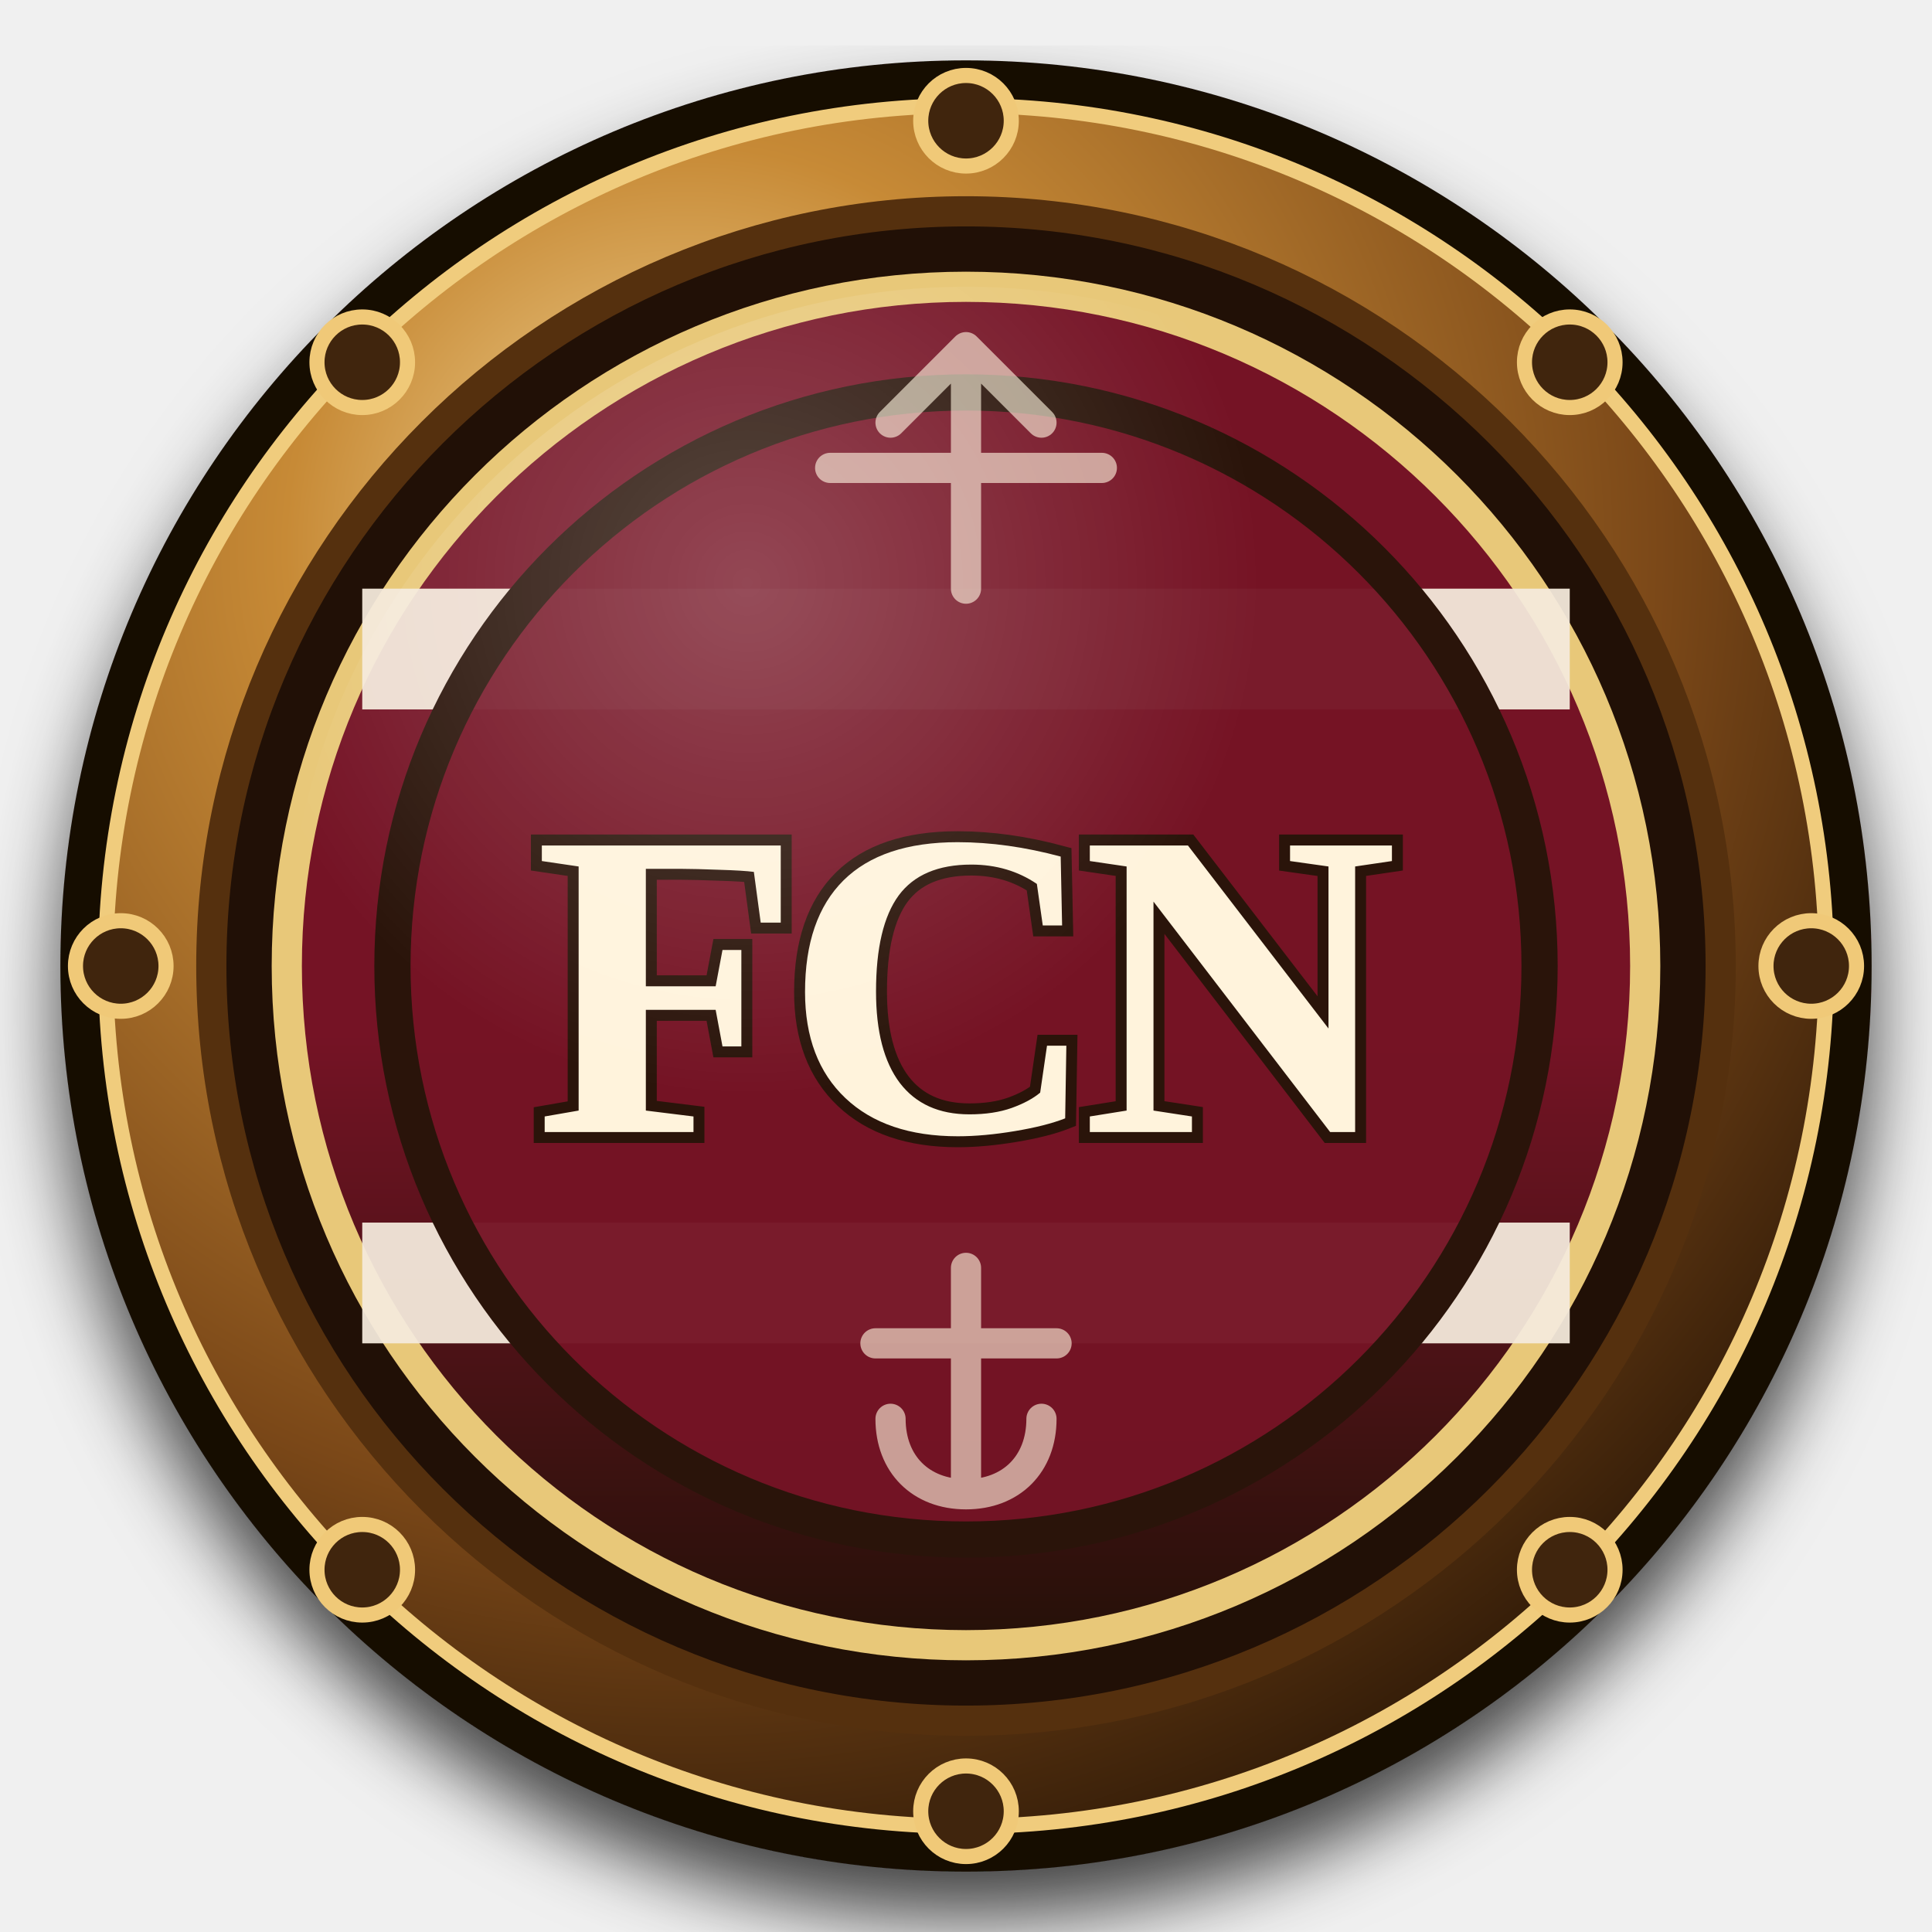
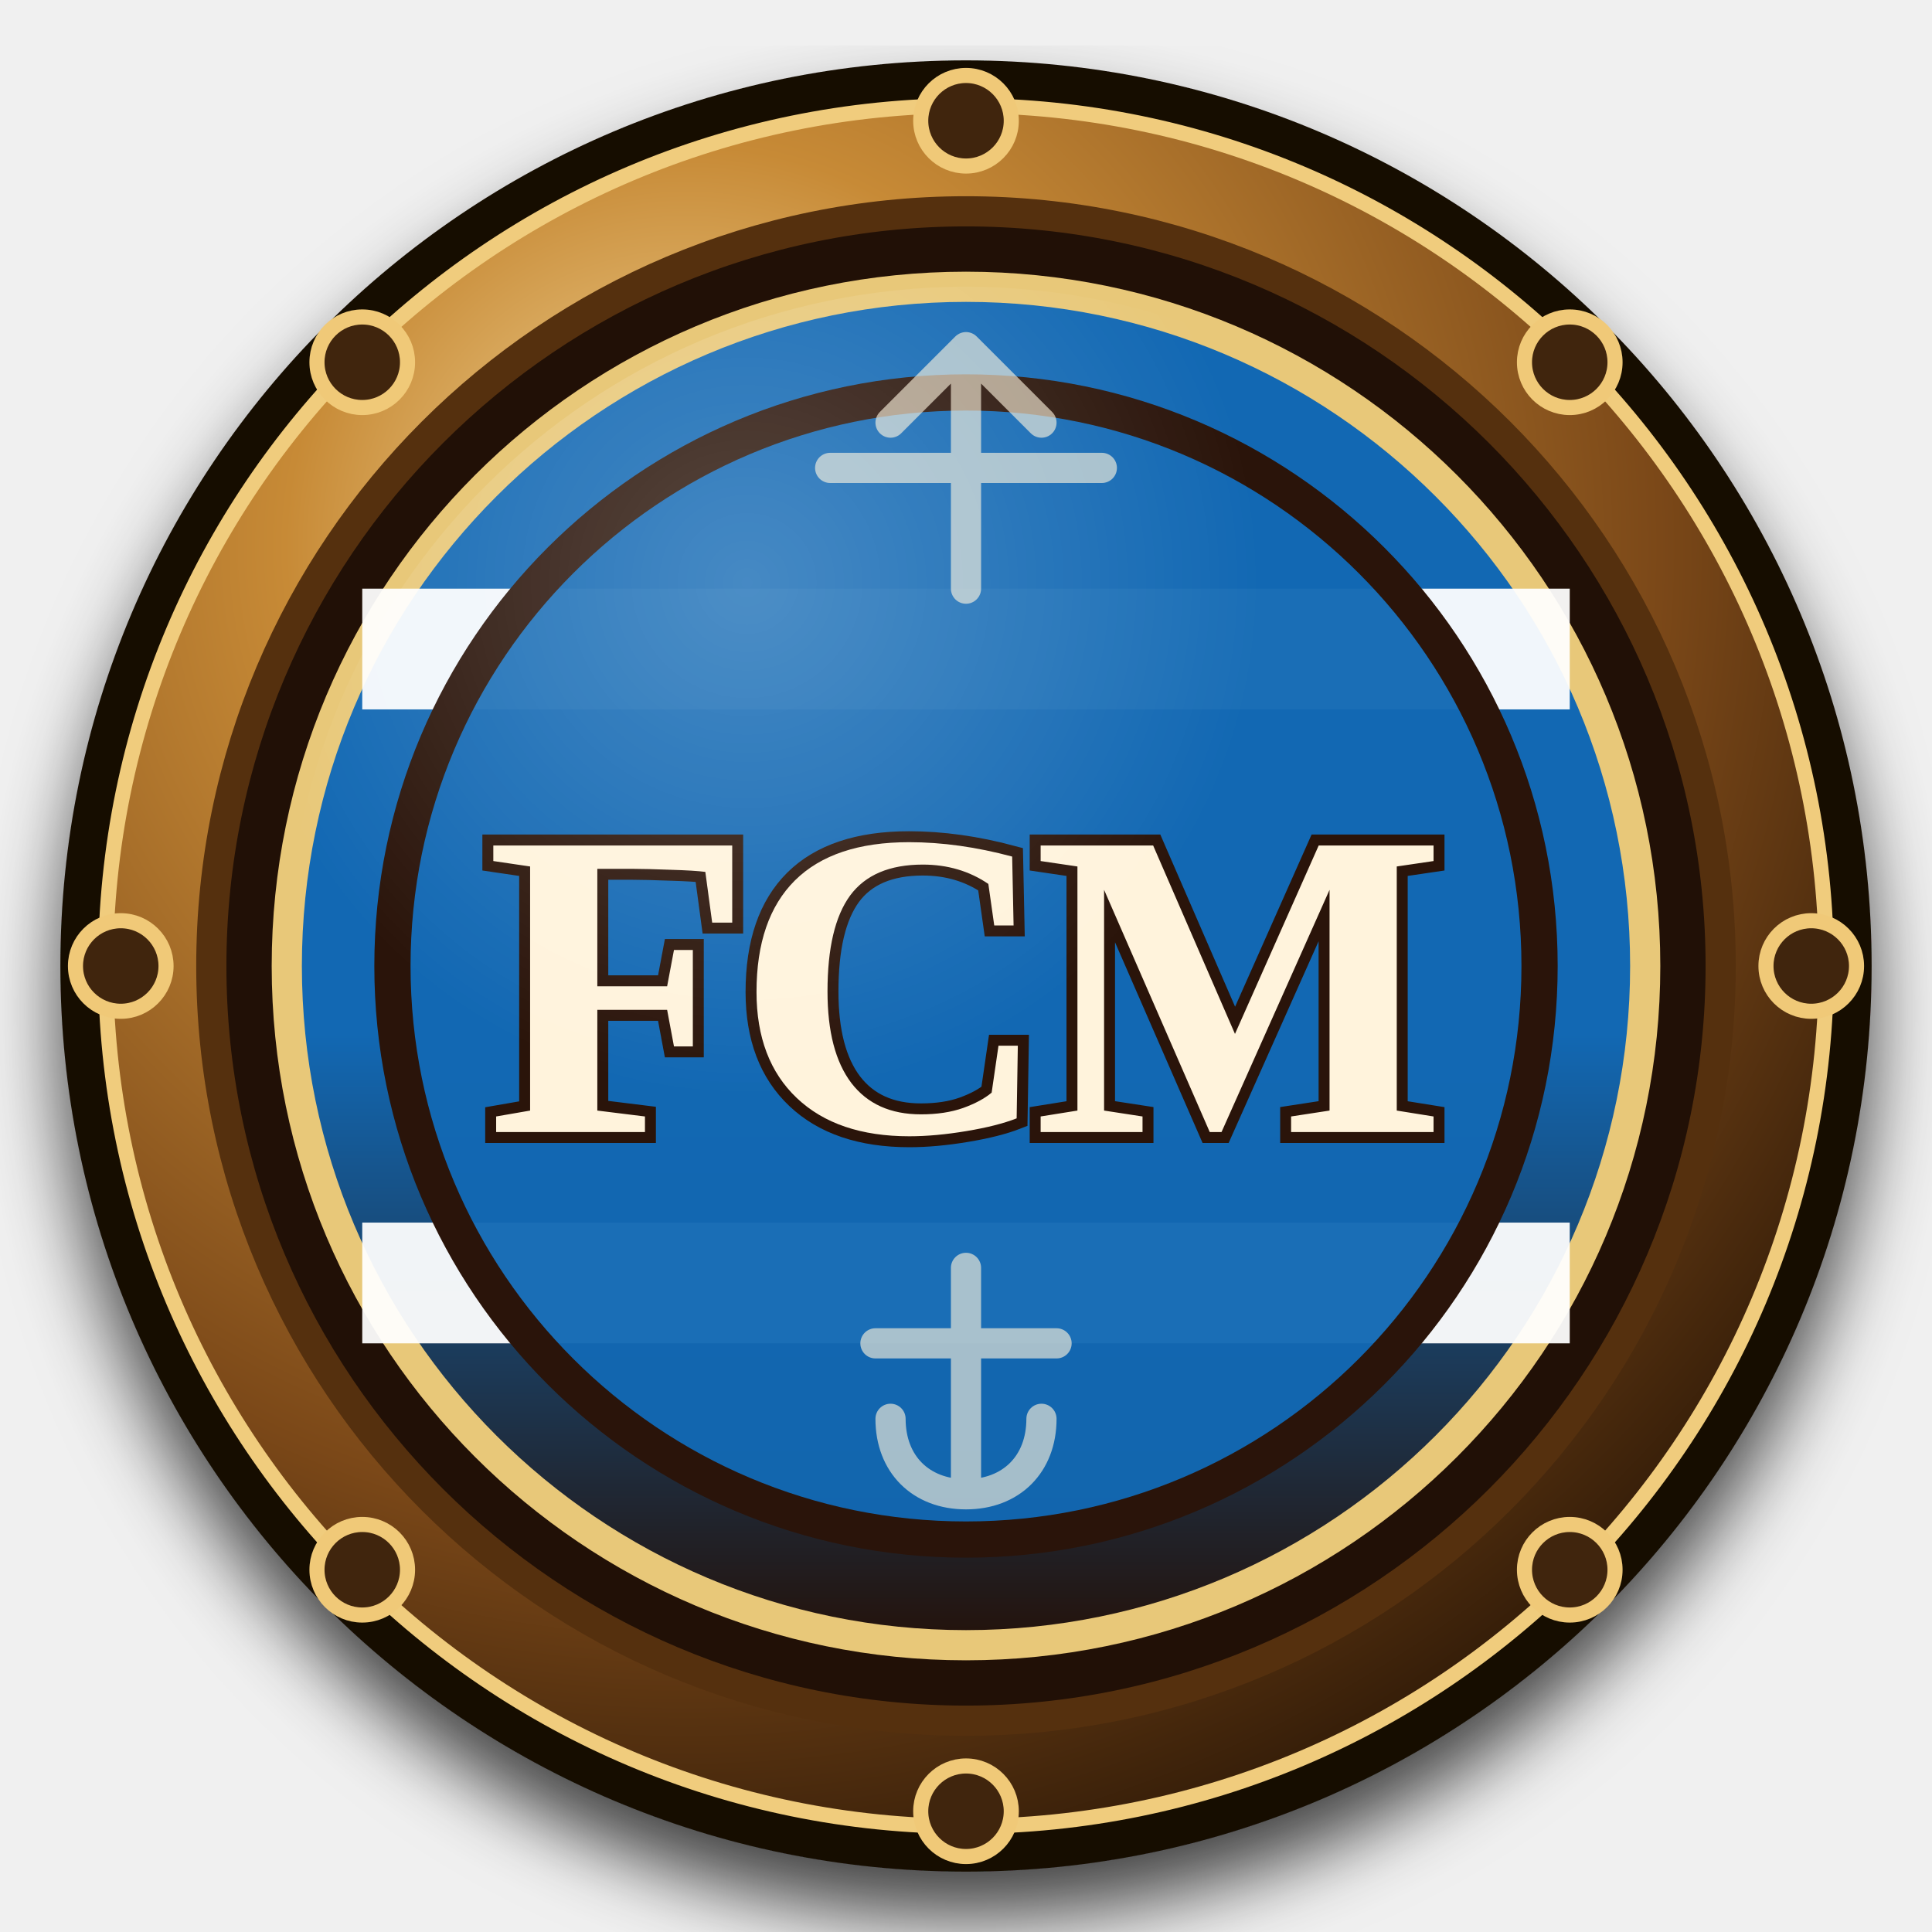
<svg xmlns="http://www.w3.org/2000/svg" viewBox="0 0 128 128" role="img" aria-labelledby="title desc">
  <defs>
    <radialGradient id="metal" cx="34%" cy="26%" r="82%">
      <stop offset="0" stop-color="#f7dda0" />
      <stop offset=".28" stop-color="#c78a36" />
      <stop offset=".68" stop-color="#7b4818" />
      <stop offset="1" stop-color="#291606" />
    </radialGradient>
    <linearGradient id="enamel" x1="0" y1="0" x2="0" y2="1">
-       <stop stop-color="#751325" />
-       <stop offset=".55" stop-color="#751325" />
+       <stop stop-color="#1268b3" />
+       <stop offset=".55" stop-color="#1268b3" />
      <stop offset="1" stop-color="#241108" />
    </linearGradient>
    <radialGradient id="shine" cx="34%" cy="22%" r="75%">
      <stop offset="0" stop-color="#ffffff" stop-opacity=".22" />
      <stop offset=".5" stop-color="#ffffff" stop-opacity="0" />
    </radialGradient>
    <filter id="shadow">
      <feDropShadow dx="0" dy="3" stdDeviation="2.5" flood-opacity=".72" />
    </filter>
  </defs>
  <circle cx="64" cy="64" r="60" fill="#160b06" filter="url(#shadow)" />
  <circle cx="64" cy="64" r="57" fill="url(#metal)" stroke="#f0cc7d" stroke-width="1" />
  <circle cx="64" cy="64" r="50" fill="#211006" stroke="#55300e" stroke-width="2" />
  <circle cx="64" cy="64" r="45" fill="url(#enamel)" stroke="#e8c879" stroke-width="2" />
-   <path d="M24 43h80M24 85h80" stroke="#f4eadc" stroke-width="8" opacity=".94" />
-   <circle cx="64" cy="64" r="38" fill="#751325" fill-opacity=".96" stroke="#2a140a" stroke-width="2.4" />
+   <path d="M24 43h80M24 85h80" stroke="#ffffff" stroke-width="8" opacity=".94" />
+   <circle cx="64" cy="64" r="38" fill="#1268b3" fill-opacity=".96" stroke="#2a140a" stroke-width="2.4" />
  <path d="M55 31h18M64 23v16M59 28l5-5 5 5" fill="none" stroke="#fff3dc" stroke-width="2" stroke-linecap="round" stroke-linejoin="round" opacity=".62" />
-   <text x="64" y="75" text-anchor="middle" fill="#fff3dc" stroke="#2a140a" stroke-width="1.45" paint-order="stroke" font-family="Georgia, 'Times New Roman', serif" font-size="29" font-weight="700" letter-spacing="-1.2">FCN</text>
+   <text x="64" y="75" text-anchor="middle" fill="#fff3dc" stroke="#2a140a" stroke-width="1.45" paint-order="stroke" font-family="Georgia, 'Times New Roman', serif" font-size="29" font-weight="700" letter-spacing="-1.2">FCM</text>
  <path d="M59 94c0 3 2 5 5 5s5-2 5-5M64 84v15M58 89h12" fill="none" stroke="#fff3dc" stroke-width="2" stroke-linecap="round" opacity=".62" />
  <circle cx="64" cy="64" r="45" fill="url(#shine)" />
  <g fill="#40250d" stroke="#f0c978" stroke-width="1">
    <circle cx="64" cy="8" r="3" />
    <circle cx="104" cy="24" r="3" />
    <circle cx="120" cy="64" r="3" />
    <circle cx="104" cy="104" r="3" />
    <circle cx="64" cy="120" r="3" />
    <circle cx="24" cy="104" r="3" />
    <circle cx="8" cy="64" r="3" />
    <circle cx="24" cy="24" r="3" />
  </g>
</svg>
